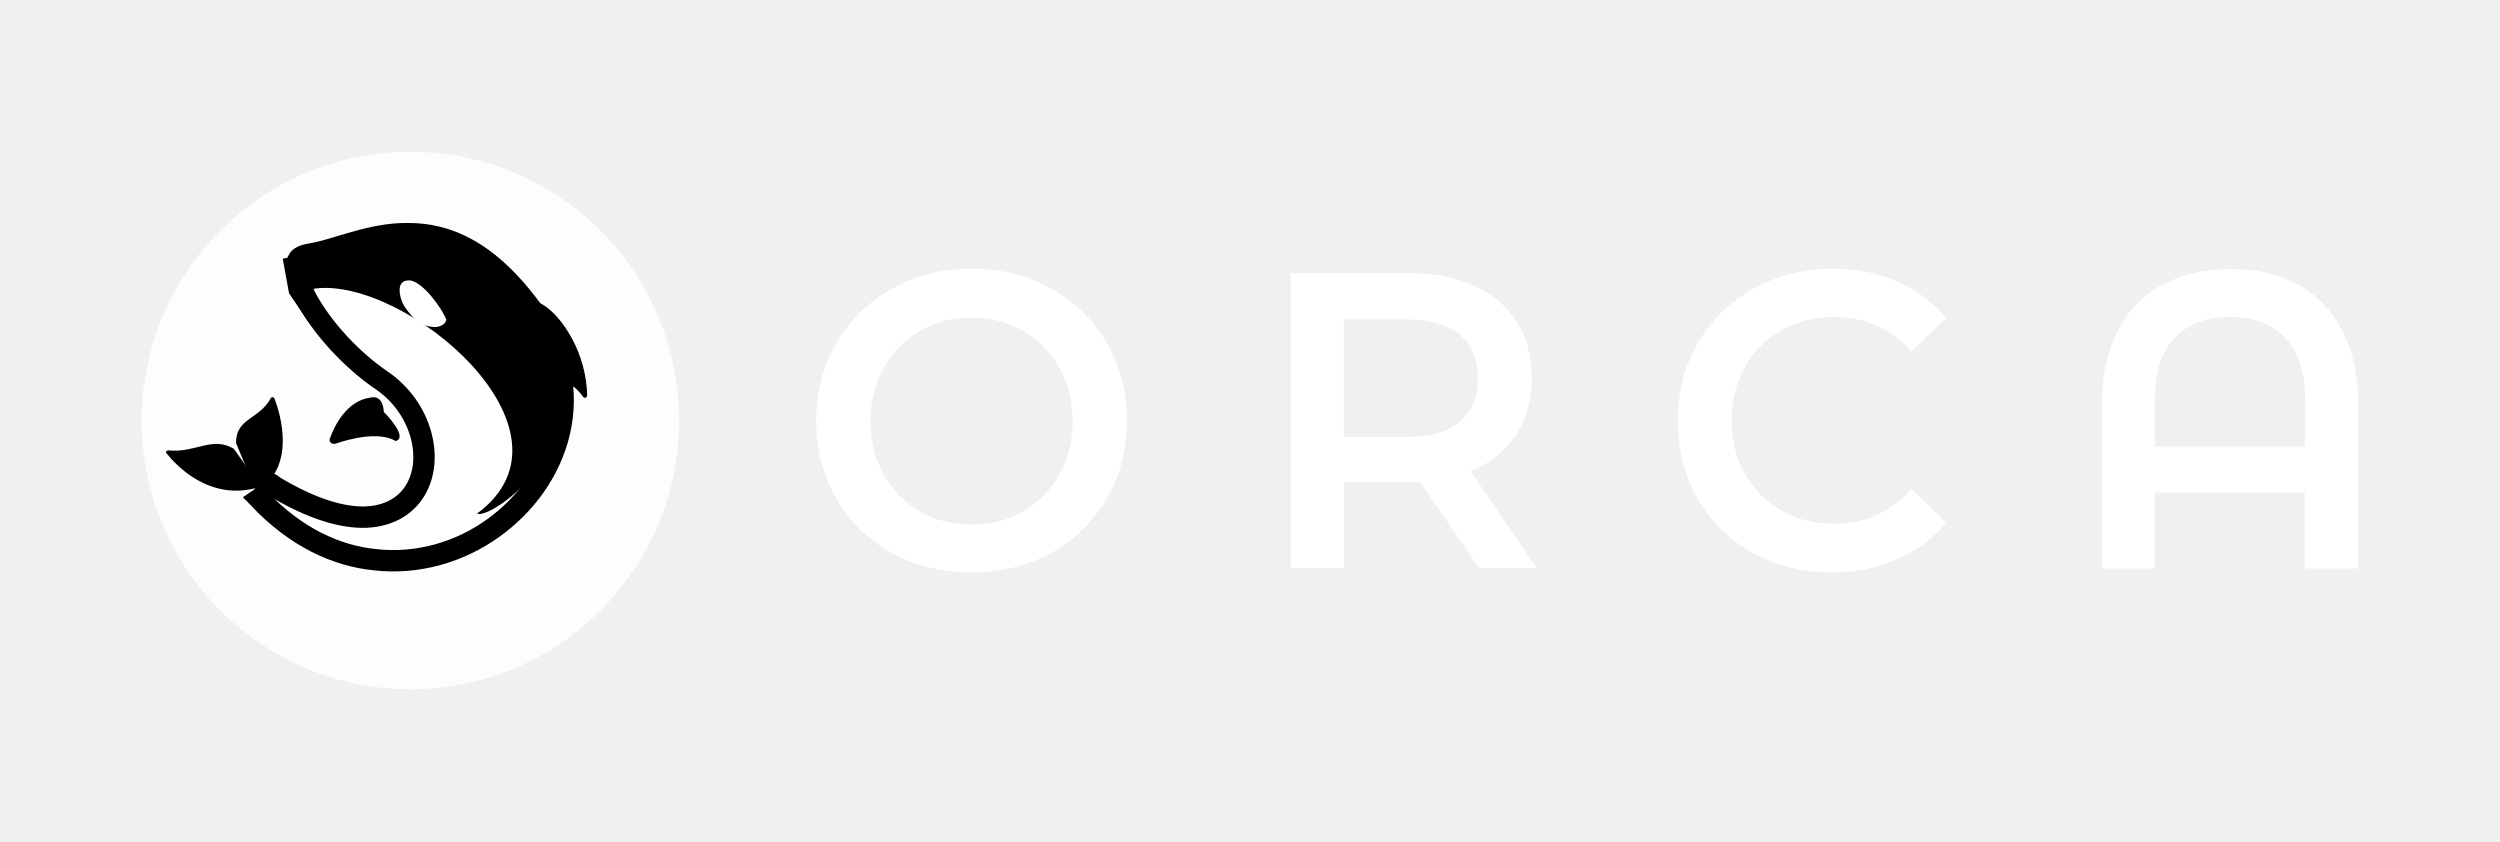
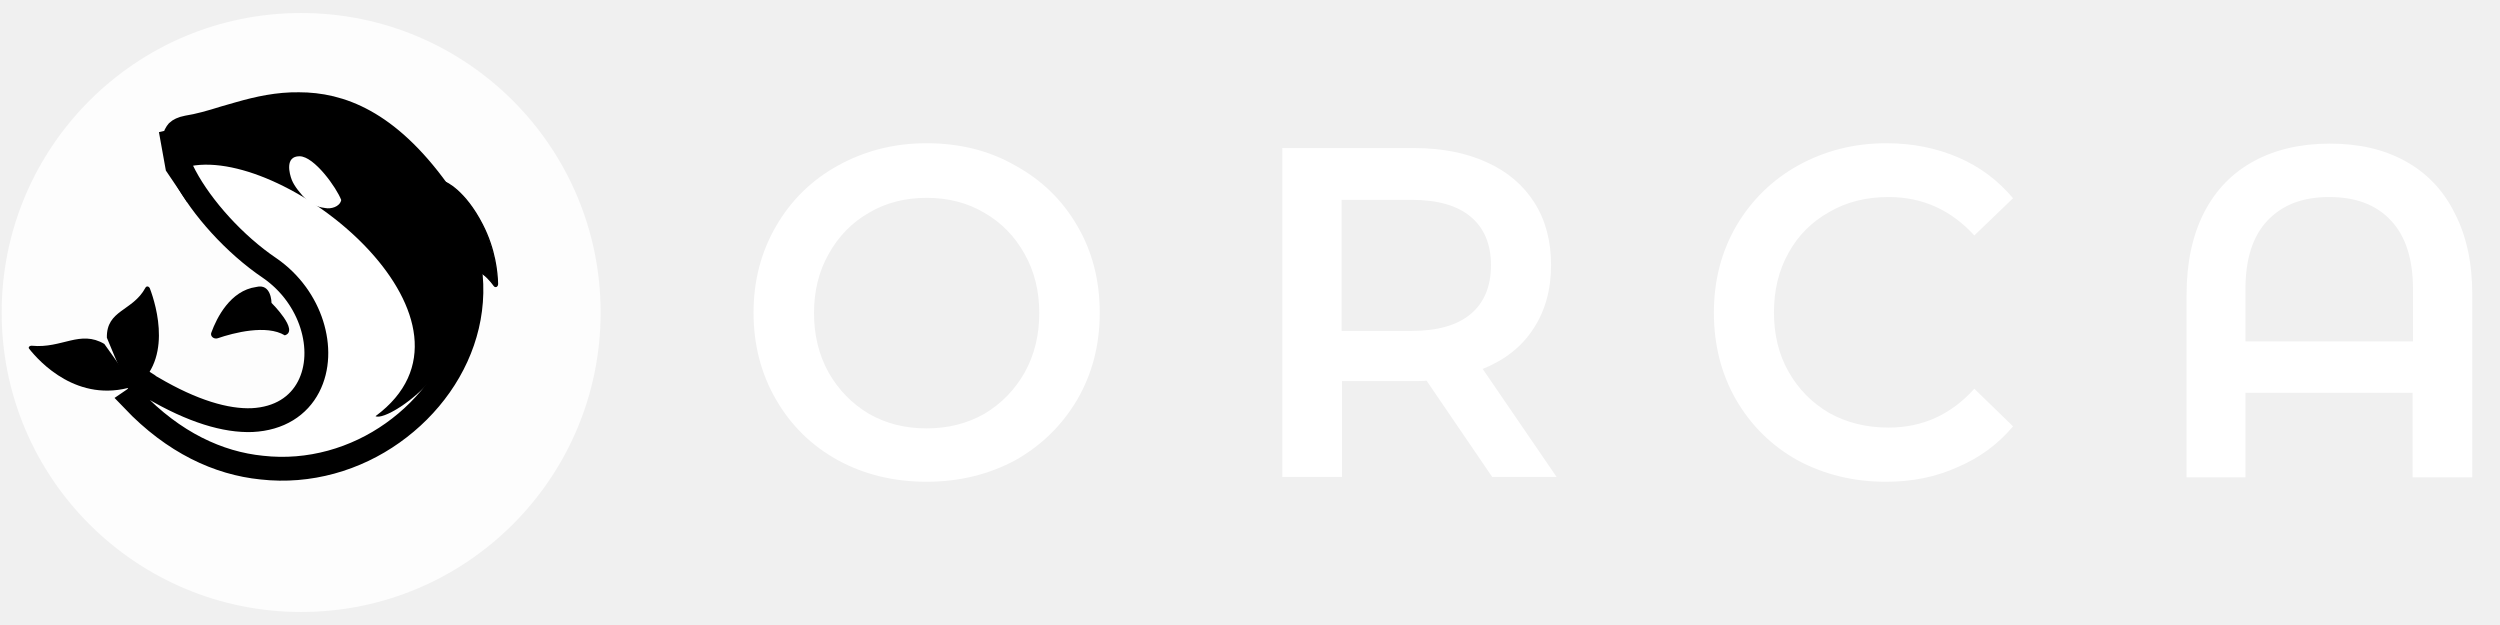
- <svg xmlns="http://www.w3.org/2000/svg" width="107" height="36" viewBox="0 0 107 36" fill="none">
+ <svg xmlns="http://www.w3.org/2000/svg" width="96" height="24" viewBox="6 6 96 24" fill="none">
  <path d="M29.064 18C29.064 24.345 23.923 29.5 17.564 29.5C11.219 29.5 6.064 24.359 6.064 18C6.064 11.655 11.205 6.5 17.564 6.5C23.923 6.5 29.064 11.655 29.064 18Z" fill="#FDFDFD" />
  <path d="M11.103 21.356C11.199 21.291 11.294 21.201 11.349 21.059C11.403 20.903 11.376 20.774 11.349 20.697C11.349 20.697 11.349 20.697 11.349 20.684L11.362 20.58C11.417 20.606 11.471 20.645 11.553 20.697C11.567 20.709 11.594 20.722 11.621 20.735C11.649 20.761 11.689 20.774 11.703 20.8C11.744 20.826 11.798 20.865 11.853 20.89C13.393 21.796 14.674 22.171 15.682 22.132C16.731 22.08 17.467 21.589 17.849 20.852C18.217 20.14 18.23 19.274 17.971 18.459C17.712 17.644 17.167 16.855 16.363 16.299C15.001 15.381 13.747 13.971 13.107 12.768C12.78 12.161 12.657 11.669 12.698 11.346C12.711 11.191 12.766 11.113 12.82 11.048C12.875 10.997 12.984 10.932 13.188 10.893C13.611 10.828 14.115 10.686 14.606 10.531C14.796 10.479 15.001 10.415 15.191 10.363C15.914 10.156 16.677 9.988 17.481 10.001C19.048 10.001 20.874 10.647 22.809 13.325C25.289 16.765 23.926 20.606 21.078 22.624C19.661 23.632 17.876 24.163 16.05 23.956C14.387 23.788 12.671 22.999 11.103 21.356Z" fill="white" stroke="black" stroke-width="0.915" />
  <path d="M12.103 11.074C12.103 11.074 16.638 10 17.629 10C18.62 10 22.583 11.724 23.741 14.872C25.387 19.332 20.922 22.268 20.42 21.981C25.22 18.433 17.364 11.861 13.499 12.349C13.01 12.411 13.29 12.786 13.29 12.786L13.178 13.748L12.369 12.549L12.103 11.074Z" fill="black" />
  <path d="M23.103 13C24.103 15.45 23.89 14.042 23.666 16.845C24.074 15.924 24.715 16.614 24.977 16.966C25.026 17.034 25.103 16.994 25.103 16.899C25.094 16.479 25.006 15.586 24.521 14.624C23.841 13.298 23.103 13 23.103 13Z" fill="black" />
  <path d="M23.666 16.845C23.89 14.056 24.094 15.45 23.103 13C23.103 13 23.841 13.298 24.521 14.624C25.016 15.586 25.094 16.479 25.103 16.899C25.103 16.994 25.026 17.034 24.977 16.966C24.715 16.601 24.074 15.911 23.666 16.845ZM23.666 16.845C23.705 16.709 23.764 16.506 23.764 16.506" stroke="black" stroke-width="0.051" />
  <path d="M11.582 17.054C11.093 17.957 10.081 17.895 10.104 18.97C11.002 21.146 11.013 20.998 11.013 20.998C12.684 19.972 12.002 17.722 11.752 17.067C11.707 16.98 11.616 16.98 11.582 17.054Z" fill="black" />
  <path d="M7.232 19.277C8.38 19.387 9.077 18.658 10.006 19.207C11.236 20.917 11.099 20.847 11.099 20.847C8.981 21.497 7.519 19.897 7.123 19.397C7.068 19.337 7.137 19.267 7.232 19.277Z" fill="black" />
  <path d="M16.426 17.631C16.426 17.631 17.51 18.703 16.936 18.877C16.235 18.453 14.973 18.778 14.361 18.989C14.207 19.039 14.055 18.902 14.118 18.765C14.322 18.204 14.845 17.157 15.839 17.02C16.426 16.87 16.426 17.631 16.426 17.631Z" fill="black" />
  <path d="M17.207 12.913C17.113 12.676 16.932 12 17.501 12C18.07 12 18.933 13.224 19.103 13.681C19.047 13.955 18.686 14.028 18.506 13.991C18.326 13.973 18.013 13.9 17.776 13.681C17.539 13.443 17.302 13.151 17.207 12.913Z" fill="white" />
  <path d="M41.583 24.5C40.323 24.5 39.185 24.22 38.184 23.677C37.167 23.118 36.377 22.341 35.801 21.347C35.224 20.353 34.936 19.235 34.936 18.008C34.936 16.781 35.224 15.678 35.801 14.684C36.377 13.69 37.167 12.913 38.184 12.354C39.2 11.795 40.323 11.5 41.583 11.5C42.843 11.5 43.981 11.78 44.982 12.354C45.999 12.913 46.788 13.674 47.365 14.668C47.942 15.647 48.23 16.765 48.23 18.008C48.23 19.25 47.942 20.353 47.365 21.347C46.788 22.326 45.999 23.102 44.982 23.677C43.965 24.22 42.827 24.5 41.583 24.5ZM41.583 22.45C42.402 22.45 43.146 22.263 43.798 21.891C44.451 21.502 44.967 20.974 45.346 20.306C45.726 19.623 45.908 18.862 45.908 18.023C45.908 17.185 45.726 16.424 45.346 15.756C44.967 15.072 44.451 14.544 43.798 14.171C43.146 13.783 42.402 13.597 41.583 13.597C40.763 13.597 40.02 13.783 39.367 14.171C38.715 14.544 38.199 15.072 37.819 15.756C37.44 16.424 37.258 17.185 37.258 18.023C37.258 18.862 37.44 19.623 37.819 20.306C38.199 20.974 38.715 21.502 39.367 21.891C40.02 22.263 40.748 22.45 41.583 22.45ZM63.3 24.314L60.78 20.617C60.674 20.633 60.522 20.633 60.31 20.633H57.533V24.314H55.241V11.686H60.31C61.372 11.686 62.313 11.873 63.087 12.23C63.891 12.587 64.499 13.115 64.923 13.783C65.348 14.451 65.561 15.259 65.561 16.175C65.561 17.122 65.333 17.946 64.878 18.629C64.438 19.312 63.785 19.825 62.935 20.167L65.773 24.314H63.3ZM63.254 16.191C63.254 15.383 62.996 14.762 62.48 14.327C61.964 13.892 61.205 13.674 60.204 13.674H57.518V18.707H60.204C61.205 18.707 61.964 18.489 62.48 18.054C62.996 17.619 63.254 16.983 63.254 16.191ZM78.415 24.5C77.17 24.5 76.047 24.22 75.031 23.677C74.029 23.118 73.24 22.341 72.663 21.347C72.102 20.369 71.813 19.25 71.813 18.008C71.813 16.765 72.102 15.662 72.678 14.668C73.255 13.69 74.044 12.913 75.046 12.354C76.062 11.795 77.186 11.5 78.43 11.5C79.447 11.5 80.357 11.686 81.192 12.044C82.027 12.401 82.725 12.929 83.301 13.612L81.814 15.041C80.919 14.063 79.826 13.566 78.521 13.566C77.671 13.566 76.912 13.752 76.245 14.14C75.577 14.513 75.046 15.041 74.681 15.709C74.302 16.377 74.12 17.154 74.12 17.992C74.12 18.846 74.302 19.608 74.681 20.275C75.061 20.943 75.577 21.471 76.245 21.86C76.912 22.232 77.671 22.419 78.521 22.419C79.826 22.419 80.919 21.922 81.814 20.928L83.301 22.372C82.725 23.056 82.011 23.584 81.162 23.941C80.342 24.314 79.432 24.5 78.415 24.5ZM95.472 11.515C96.58 11.515 97.536 11.733 98.356 12.183C99.175 12.634 99.813 13.286 100.253 14.171C100.708 15.041 100.936 16.082 100.936 17.324V24.329H98.644V21.083H92.225V24.329H89.964V17.324C89.964 16.082 90.191 15.041 90.631 14.171C91.087 13.286 91.724 12.634 92.559 12.183C93.393 11.733 94.365 11.515 95.472 11.515ZM98.659 19.11V17.107C98.659 15.942 98.371 15.057 97.81 14.466C97.248 13.861 96.459 13.566 95.442 13.566C94.425 13.566 93.651 13.861 93.075 14.466C92.513 15.057 92.225 15.927 92.225 17.107V19.11H98.659Z" fill="white" />
</svg>
